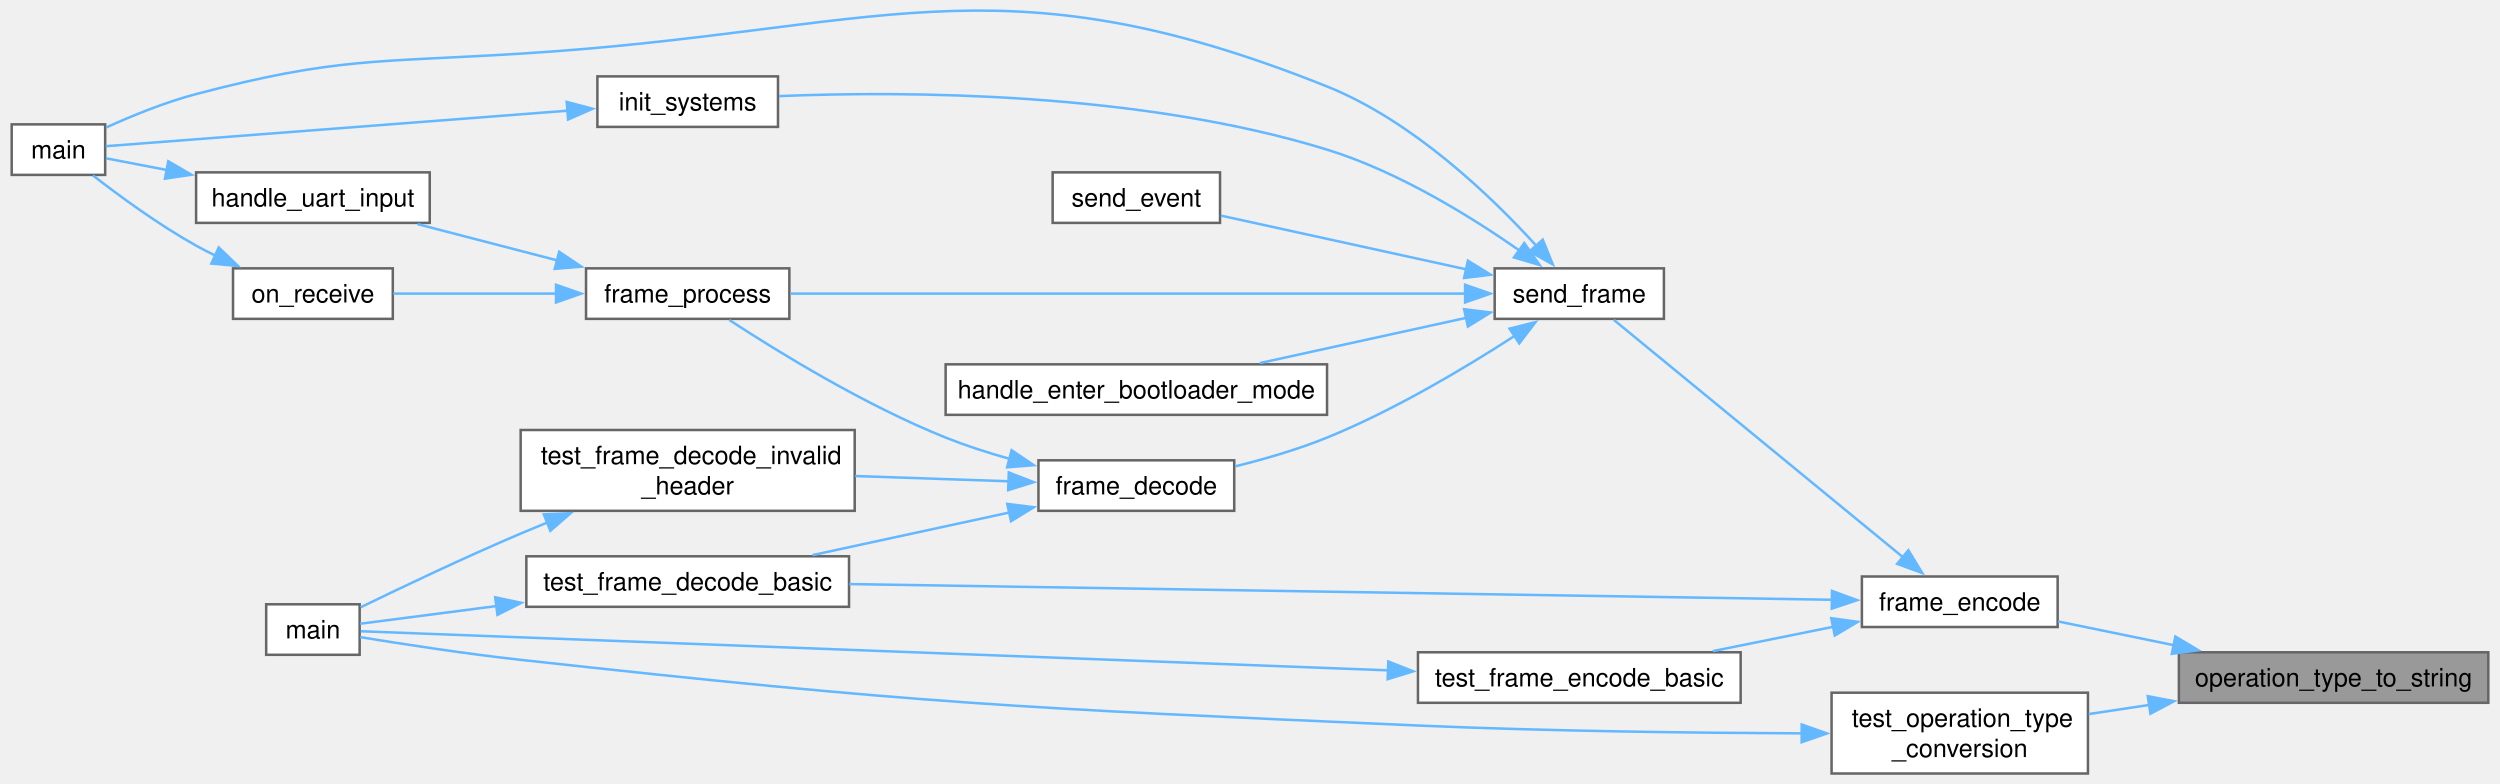
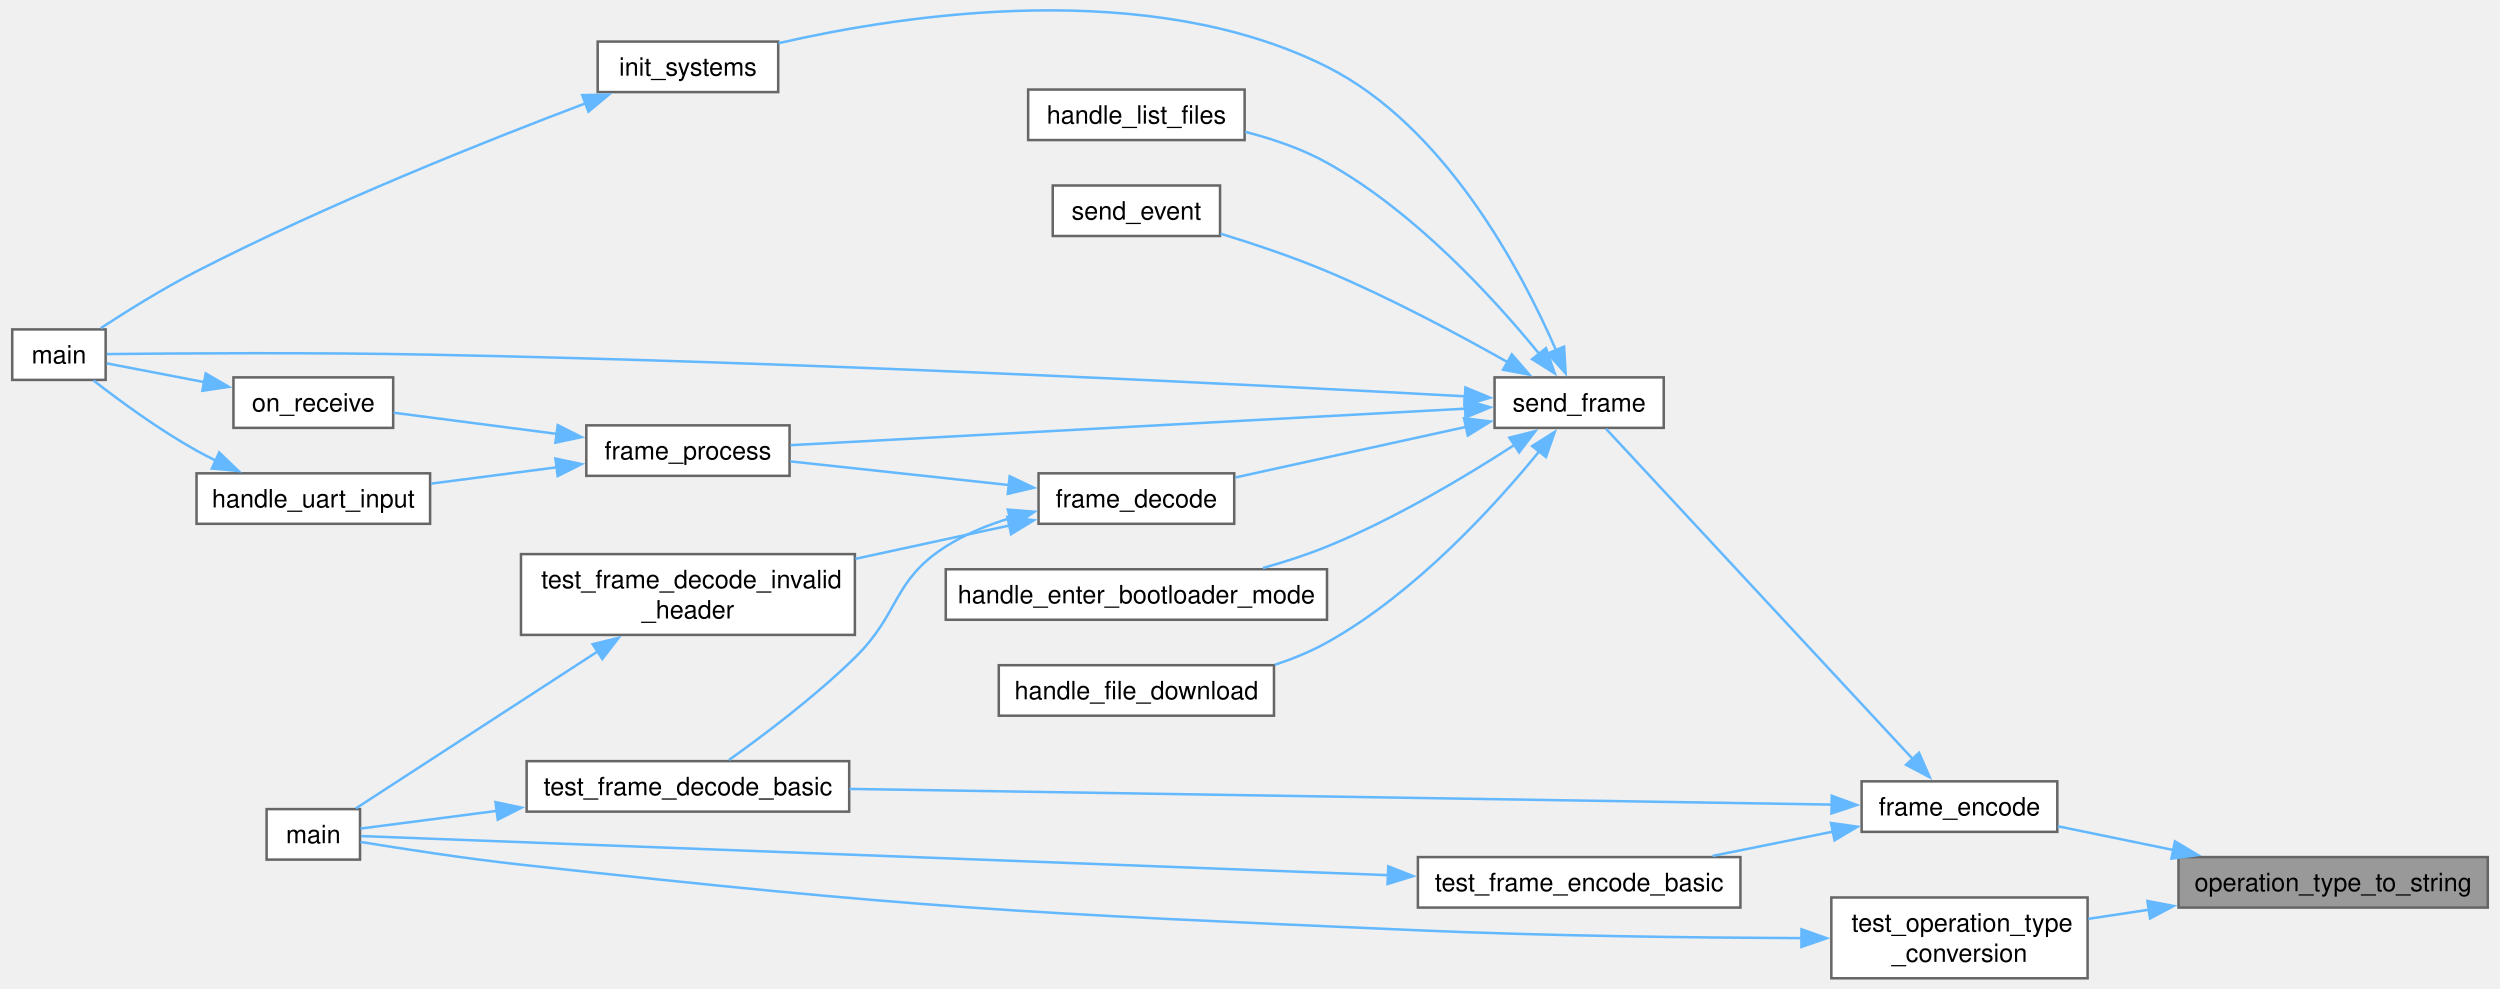
- <svg xmlns="http://www.w3.org/2000/svg" xmlns:xlink="http://www.w3.org/1999/xlink" width="989pt" height="310pt" viewBox="0.00 0.00 988.50 310.24">
-   <g id="graph0" class="graph" transform="scale(1 1) rotate(0) translate(4 306.24)">
+ <svg xmlns="http://www.w3.org/2000/svg" xmlns:xlink="http://www.w3.org/1999/xlink" width="989pt" height="391pt" viewBox="0.00 0.00 988.50 391.47">
+   <g id="graph0" class="graph" transform="scale(1 1) rotate(0) translate(4 387.47)">
    <g id="Node000001" class="node">
      <g id="a_Node000001">
        <a xlink:title="Converts an OperationType to a string.">
          <polygon fill="#999999" stroke="#666666" points="980.5,-48 858,-48 858,-28 980.5,-28 980.5,-48" />
          <text text-anchor="middle" x="919.25" y="-34.5" font-family="Helvetica,sans-Serif" font-size="10.00">operation_type_to_string</text>
        </a>
      </g>
    </g>
    <g id="Node000002" class="node">
      <g id="a_Node000002">
        <a xlink:href="frame_8cpp.html#a3ae6df528775be58890bf406c906a056" target="_top" xlink:title="Encodes a Frame instance into a string.">
          <polygon fill="white" stroke="#666666" points="810,-78 732.5,-78 732.5,-58 810,-58 810,-78" />
          <text text-anchor="middle" x="771.25" y="-64.5" font-family="Helvetica,sans-Serif" font-size="10.00">frame_encode</text>
        </a>
      </g>
    </g>
    <g id="edge1_Node000001_Node000002" class="edge">
      <g id="a_edge1_Node000001_Node000002">
        <a xlink:title=" ">
          <path fill="none" stroke="#63b8ff" d="M856,-50.79C840.42,-53.99 824.16,-57.33 810.17,-60.21" />
          <polygon fill="#63b8ff" stroke="#63b8ff" points="856.61,-54.24 865.7,-48.8 855.2,-47.38 856.61,-54.24" />
        </a>
      </g>
    </g>
-     <g id="Node000016" class="node">
-       <g id="a_Node000016">
+     <g id="Node000018" class="node">
+       <g id="a_Node000018">
        <a xlink:href="test__converters_8cpp.html#ac5d778420db42483f7174157aadbd274" target="_top" xlink:title=" ">
          <polygon fill="white" stroke="#666666" points="822,-32 720.5,-32 720.5,0 822,0 822,-32" />
          <text text-anchor="start" x="728.5" y="-18.5" font-family="Helvetica,sans-Serif" font-size="10.00">test_operation_type</text>
          <text text-anchor="middle" x="771.25" y="-6.5" font-family="Helvetica,sans-Serif" font-size="10.00">_conversion</text>
        </a>
      </g>
    </g>
-     <g id="edge22_Node000001_Node000016" class="edge">
-       <g id="a_edge22_Node000001_Node000016">
+     <g id="edge24_Node000001_Node000018" class="edge">
+       <g id="a_edge24_Node000001_Node000018">
        <a xlink:title=" ">
          <path fill="none" stroke="#63b8ff" d="M846.49,-27.19C838.31,-25.95 830.11,-24.72 822.29,-23.54" />
          <polygon fill="#63b8ff" stroke="#63b8ff" points="845.69,-30.61 856.1,-28.64 846.74,-23.68 845.69,-30.61" />
        </a>
      </g>
    </g>
    <g id="Node000003" class="node">
      <g id="a_Node000003">
        <a xlink:href="send_8cpp.html#ae6c6f3b673e7e83306da7ea2458d3241" target="_top" xlink:title="Sends a Frame using LoRa.">
-           <polygon fill="white" stroke="#666666" points="654.12,-200 587.12,-200 587.12,-180 654.12,-180 654.12,-200" />
-           <text text-anchor="middle" x="620.62" y="-186.5" font-family="Helvetica,sans-Serif" font-size="10.00">send_frame</text>
+           <polygon fill="white" stroke="#666666" points="654.12,-238 587.12,-238 587.12,-218 654.12,-218 654.12,-238" />
+           <text text-anchor="middle" x="620.62" y="-224.5" font-family="Helvetica,sans-Serif" font-size="10.00">send_frame</text>
        </a>
      </g>
    </g>
    <g id="edge2_Node000002_Node000003" class="edge">
      <g id="a_edge2_Node000002_Node000003">
        <a xlink:title=" ">
-           <path fill="none" stroke="#63b8ff" d="M748.71,-85.68C717.25,-111.51 659.68,-158.76 634.26,-179.62" />
-           <polygon fill="#63b8ff" stroke="#63b8ff" points="750.9,-88.41 756.41,-79.36 746.46,-83 750.9,-88.41" />
+           <path fill="none" stroke="#63b8ff" d="M752.93,-86.65C721.45,-120.54 655.83,-191.18 631.22,-217.67" />
+           <polygon fill="#63b8ff" stroke="#63b8ff" points="755.23,-89.32 759.47,-79.61 750.1,-84.55 755.23,-89.32" />
        </a>
      </g>
    </g>
    <g id="Node000009" class="node">
      <g id="a_Node000009">
        <a xlink:href="test__frame__coding_8cpp.html#a75deef6947cf7117a58214b4298ecec9" target="_top" xlink:title=" ">
          <polygon fill="white" stroke="#666666" points="331.5,-86 203.75,-86 203.75,-66 331.5,-66 331.5,-86" />
          <text text-anchor="middle" x="267.62" y="-72.5" font-family="Helvetica,sans-Serif" font-size="10.00">test_frame_decode_basic</text>
        </a>
      </g>
    </g>
-     <g id="edge19_Node000002_Node000009" class="edge">
-       <g id="a_edge19_Node000002_Node000009">
+     <g id="edge21_Node000002_Node000009" class="edge">
+       <g id="a_edge21_Node000002_Node000009">
        <a xlink:title=" ">
          <path fill="none" stroke="#63b8ff" d="M720.68,-68.79C628.89,-70.25 432.62,-73.38 331.59,-75" />
          <polygon fill="#63b8ff" stroke="#63b8ff" points="720.68,-72.29 730.62,-68.63 720.57,-65.29 720.68,-72.29" />
        </a>
      </g>
    </g>
-     <g id="Node000015" class="node">
-       <g id="a_Node000015">
+     <g id="Node000017" class="node">
+       <g id="a_Node000017">
        <a xlink:href="test__frame__coding_8cpp.html#a85d94957544c2947761ccefd9bf74540" target="_top" xlink:title=" ">
          <polygon fill="white" stroke="#666666" points="684.5,-48 556.75,-48 556.75,-28 684.5,-28 684.5,-48" />
          <text text-anchor="middle" x="620.62" y="-34.5" font-family="Helvetica,sans-Serif" font-size="10.00">test_frame_encode_basic</text>
        </a>
      </g>
    </g>
-     <g id="edge20_Node000002_Node000015" class="edge">
-       <g id="a_edge20_Node000002_Node000015">
+     <g id="edge22_Node000002_Node000017" class="edge">
+       <g id="a_edge22_Node000002_Node000017">
        <a xlink:title=" ">
          <path fill="none" stroke="#63b8ff" d="M721.5,-58.16C706.11,-55.05 689.06,-51.61 673.46,-48.46" />
          <polygon fill="#63b8ff" stroke="#63b8ff" points="720.38,-61.5 730.88,-60.05 721.77,-54.64 720.38,-61.5" />
        </a>
      </g>
    </g>
    <g id="Node000004" class="node">
      <g id="a_Node000004">
        <a xlink:href="frame_8cpp.html#a0b3438ff642c0934321101e1f0b8d82d" target="_top" xlink:title="Converts a string into a Frame instance.">
-           <polygon fill="white" stroke="#666666" points="484,-124 406.5,-124 406.5,-104 484,-104 484,-124" />
-           <text text-anchor="middle" x="445.25" y="-110.5" font-family="Helvetica,sans-Serif" font-size="10.00">frame_decode</text>
+           <polygon fill="white" stroke="#666666" points="484,-200 406.5,-200 406.5,-180 484,-180 484,-200" />
+           <text text-anchor="middle" x="445.25" y="-186.5" font-family="Helvetica,sans-Serif" font-size="10.00">frame_decode</text>
        </a>
      </g>
    </g>
    <g id="edge3_Node000003_Node000004" class="edge">
      <g id="a_edge3_Node000003_Node000004">
        <a xlink:title=" ">
-           <path fill="none" stroke="#63b8ff" d="M594.97,-173.24C575.53,-160.66 547.35,-143.82 520.75,-133 509.25,-128.32 496.28,-124.54 484.41,-121.61" />
-           <polygon fill="#63b8ff" stroke="#63b8ff" points="593,-176.13 603.28,-178.71 596.85,-170.29 593,-176.13" />
+           <path fill="none" stroke="#63b8ff" d="M575.88,-218.41C547.72,-212.24 511.46,-204.29 484.46,-198.37" />
+           <polygon fill="#63b8ff" stroke="#63b8ff" points="575.02,-221.81 585.54,-220.53 576.52,-214.97 575.02,-221.81" />
        </a>
      </g>
    </g>
    <g id="Node000005" class="node">
      <g id="a_Node000005">
        <a xlink:href="frame_8cpp.html#a8b9c5fd031b899c6c7867adcde4ac11f" target="_top" xlink:title="Executes a command based on the command key and the parameter.">
-           <polygon fill="white" stroke="#666666" points="307.88,-200 227.38,-200 227.38,-180 307.88,-180 307.88,-200" />
-           <text text-anchor="middle" x="267.62" y="-186.5" font-family="Helvetica,sans-Serif" font-size="10.00">frame_process</text>
+           <polygon fill="white" stroke="#666666" points="307.88,-219 227.38,-219 227.38,-199 307.88,-199 307.88,-219" />
+           <text text-anchor="middle" x="267.62" y="-205.5" font-family="Helvetica,sans-Serif" font-size="10.00">frame_process</text>
        </a>
      </g>
    </g>
    <g id="edge13_Node000003_Node000005" class="edge">
      <g id="a_edge13_Node000003_Node000005">
        <a xlink:title=" ">
-           <path fill="none" stroke="#63b8ff" d="M575.62,-190C506.72,-190 374.42,-190 308.29,-190" />
-           <polygon fill="#63b8ff" stroke="#63b8ff" points="575.41,-193.5 585.41,-190 575.41,-186.5 575.41,-193.5" />
+           <path fill="none" stroke="#63b8ff" d="M575.62,-225.62C506.72,-221.89 374.42,-214.73 308.29,-211.15" />
+           <polygon fill="#63b8ff" stroke="#63b8ff" points="575.23,-229.1 585.41,-226.15 575.61,-222.11 575.23,-229.1" />
        </a>
      </g>
    </g>
    <g id="Node000007" class="node">
      <g id="a_Node000007">
        <a xlink:href="main_8cpp.html#ae66f6b31b5ad750f1fe042a706a4e3d4" target="_top" xlink:title=" ">
          <polygon fill="white" stroke="#666666" points="37,-257 0,-257 0,-237 37,-237 37,-257" />
          <text text-anchor="middle" x="18.5" y="-243.5" font-family="Helvetica,sans-Serif" font-size="10.00">main</text>
        </a>
      </g>
    </g>
-     <g id="edge17_Node000003_Node000007" class="edge">
-       <g id="a_edge17_Node000003_Node000007">
-         <a xlink:title=" ">
-           <path fill="none" stroke="#63b8ff" d="M603.66,-208.88C585.74,-228.57 554.71,-258.4 520.75,-272 388.92,-324.79 343.23,-293.79 201.5,-285 144.06,-281.44 128.66,-283.63 73,-269 60.76,-265.78 47.61,-260.4 37.41,-255.77" />
-           <polygon fill="#63b8ff" stroke="#63b8ff" points="606.15,-211.35 610.14,-201.53 600.9,-206.72 606.15,-211.35" />
+     <g id="edge19_Node000003_Node000007" class="edge">
+       <g id="a_edge19_Node000003_Node000007">
+         <a xlink:title=" ">
+           <path fill="none" stroke="#63b8ff" d="M575.38,-230.5C494.19,-234.95 315.93,-244.04 165.5,-247 119.38,-247.91 65.04,-247.53 37.48,-247.23" />
+           <polygon fill="#63b8ff" stroke="#63b8ff" points="575.57,-234 585.36,-229.95 575.18,-227.01 575.57,-234" />
        </a>
      </g>
    </g>
    <g id="Node000012" class="node">
      <g id="a_Node000012">
        <a xlink:href="group___diagnostic_commands.html#ga3ab5723218b68d3ac5cd864e00ed157a" target="_top" xlink:title="Reboot system to USB firmware loader.">
          <polygon fill="white" stroke="#666666" points="520.75,-162 369.75,-162 369.75,-142 520.75,-142 520.75,-162" />
          <text text-anchor="middle" x="445.25" y="-148.5" font-family="Helvetica,sans-Serif" font-size="10.00">handle_enter_bootloader_mode</text>
        </a>
      </g>
    </g>
    <g id="edge14_Node000003_Node000012" class="edge">
      <g id="a_edge14_Node000003_Node000012">
        <a xlink:title=" ">
-           <path fill="none" stroke="#63b8ff" d="M576.04,-180.45C551.09,-174.98 519.74,-168.11 494.11,-162.49" />
-           <polygon fill="#63b8ff" stroke="#63b8ff" points="575.02,-183.81 585.54,-182.53 576.52,-176.97 575.02,-183.81" />
+           <path fill="none" stroke="#63b8ff" d="M594.97,-211.24C575.53,-198.66 547.35,-181.82 520.75,-171 512.71,-167.73 503.95,-164.9 495.36,-162.49" />
+           <polygon fill="#63b8ff" stroke="#63b8ff" points="593,-214.13 603.28,-216.71 596.85,-208.29 593,-214.13" />
        </a>
      </g>
    </g>
    <g id="Node000013" class="node">
      <g id="a_Node000013">
-         <a xlink:href="main_8cpp.html#a8fa5379b5bec497b881cec19f2b38779" target="_top" xlink:title=" ">
-           <polygon fill="white" stroke="#666666" points="303.38,-276 231.88,-276 231.88,-256 303.38,-256 303.38,-276" />
-           <text text-anchor="middle" x="267.62" y="-262.5" font-family="Helvetica,sans-Serif" font-size="10.00">init_systems</text>
+         <a xlink:href="storage__commands_8cpp.html#a1ebbe9d6a73f10f9887975fe4f968aad" target="_top" xlink:title="Handles the file download command.">
+           <polygon fill="white" stroke="#666666" points="499.75,-124 390.75,-124 390.75,-104 499.75,-104 499.75,-124" />
+           <text text-anchor="middle" x="445.25" y="-110.5" font-family="Helvetica,sans-Serif" font-size="10.00">handle_file_download</text>
        </a>
      </g>
    </g>
    <g id="edge15_Node000003_Node000013" class="edge">
      <g id="a_edge15_Node000003_Node000013">
        <a xlink:title=" ">
-           <path fill="none" stroke="#63b8ff" d="M597.04,-206.98C577.84,-220.41 548.97,-238.3 520.75,-247 446.08,-270.02 353.36,-270.21 303.78,-268.19" />
-           <polygon fill="#63b8ff" stroke="#63b8ff" points="598.84,-210 604.92,-201.32 594.75,-204.32 598.84,-210" />
+           <path fill="none" stroke="#63b8ff" d="M604.8,-208.69C587.12,-187.01 555.57,-152.37 520.75,-133 514.33,-129.43 507.24,-126.52 500.05,-124.15" />
+           <polygon fill="#63b8ff" stroke="#63b8ff" points="602,-210.79 610.96,-216.44 607.48,-206.44 602,-210.79" />
        </a>
      </g>
    </g>
    <g id="Node000014" class="node">
      <g id="a_Node000014">
+         <a xlink:href="storage__commands_8cpp.html#acc768cf94aac4e11301443f30529b738" target="_top" xlink:title="Handles the list files command.">
+           <polygon fill="white" stroke="#666666" points="488.12,-352 402.38,-352 402.38,-332 488.12,-332 488.12,-352" />
+           <text text-anchor="middle" x="445.25" y="-338.5" font-family="Helvetica,sans-Serif" font-size="10.00">handle_list_files</text>
+         </a>
+       </g>
+     </g>
+     <g id="edge16_Node000003_Node000014" class="edge">
+       <g id="a_edge16_Node000003_Node000014">
+         <a xlink:title=" ">
+           <path fill="none" stroke="#63b8ff" d="M604.8,-247.31C587.12,-268.99 555.57,-303.63 520.75,-323 510.83,-328.51 499.29,-332.46 488.29,-335.27" />
+           <polygon fill="#63b8ff" stroke="#63b8ff" points="607.48,-249.56 610.96,-239.56 602,-245.21 607.48,-249.56" />
+         </a>
+       </g>
+     </g>
+     <g id="Node000015" class="node">
+       <g id="a_Node000015">
+         <a xlink:href="main_8cpp.html#a8fa5379b5bec497b881cec19f2b38779" target="_top" xlink:title=" ">
+           <polygon fill="white" stroke="#666666" points="303.38,-371 231.88,-371 231.88,-351 303.38,-351 303.38,-371" />
+           <text text-anchor="middle" x="267.62" y="-357.5" font-family="Helvetica,sans-Serif" font-size="10.00">init_systems</text>
+         </a>
+       </g>
+     </g>
+     <g id="edge17_Node000003_Node000015" class="edge">
+       <g id="a_edge17_Node000003_Node000015">
+         <a xlink:title=" ">
+           <path fill="none" stroke="#63b8ff" d="M611.49,-248.68C597.99,-279.76 567.71,-337.4 520.75,-361 450.35,-396.38 354.31,-382.01 303.48,-370.36" />
+           <polygon fill="#63b8ff" stroke="#63b8ff" points="614.66,-250.17 615.26,-239.59 608.2,-247.49 614.66,-250.17" />
+         </a>
+       </g>
+     </g>
+     <g id="Node000016" class="node">
+       <g id="a_Node000016">
        <a xlink:href="frame_8cpp.html#af49224563adb4bf0b91daa5ab78120ca" target="_top" xlink:title="Sends the event register value to the ground station.">
-           <polygon fill="white" stroke="#666666" points="478.38,-238 412.12,-238 412.12,-218 478.38,-218 478.38,-238" />
-           <text text-anchor="middle" x="445.25" y="-224.5" font-family="Helvetica,sans-Serif" font-size="10.00">send_event</text>
-         </a>
-       </g>
-     </g>
-     <g id="edge18_Node000003_Node000014" class="edge">
-       <g id="a_edge18_Node000003_Node000014">
-         <a xlink:title=" ">
-           <path fill="none" stroke="#63b8ff" d="M575.93,-199.58C545.71,-206.2 506.16,-214.87 478.71,-220.88" />
-           <polygon fill="#63b8ff" stroke="#63b8ff" points="576.52,-203.03 585.54,-197.47 575.02,-196.19 576.52,-203.03" />
+           <polygon fill="white" stroke="#666666" points="478.38,-314 412.12,-314 412.12,-294 478.38,-294 478.38,-314" />
+           <text text-anchor="middle" x="445.25" y="-300.5" font-family="Helvetica,sans-Serif" font-size="10.00">send_event</text>
+         </a>
+       </g>
+     </g>
+     <g id="edge20_Node000003_Node000016" class="edge">
+       <g id="a_edge20_Node000003_Node000016">
+         <a xlink:title=" ">
+           <path fill="none" stroke="#63b8ff" d="M592.48,-243.91C572.95,-254.94 545.76,-269.49 520.75,-280 507.22,-285.69 491.85,-290.85 478.59,-294.91" />
+           <polygon fill="#63b8ff" stroke="#63b8ff" points="593.95,-247.1 600.9,-239.09 590.48,-241.02 593.95,-247.1" />
        </a>
      </g>
    </g>
    <g id="edge4_Node000004_Node000005" class="edge">
      <g id="a_edge4_Node000004_Node000005">
        <a xlink:title=" ">
-           <path fill="none" stroke="#63b8ff" d="M395.03,-124.59C386.48,-126.98 377.76,-129.79 369.75,-133 337.77,-145.83 303.39,-166.95 284.09,-179.56" />
-           <polygon fill="#63b8ff" stroke="#63b8ff" points="395.87,-127.99 404.65,-122.06 394.09,-121.22 395.87,-127.99" />
+           <path fill="none" stroke="#63b8ff" d="M394.82,-195.35C367.42,-198.31 333.82,-201.95 308.18,-204.72" />
+           <polygon fill="#63b8ff" stroke="#63b8ff" points="395.07,-198.84 404.64,-194.29 394.32,-191.88 395.07,-198.84" />
        </a>
      </g>
    </g>
    <g id="edge9_Node000004_Node000009" class="edge">
      <g id="a_edge9_Node000004_Node000009">
        <a xlink:title=" ">
-           <path fill="none" stroke="#63b8ff" d="M394.97,-103.34C370.6,-98.06 341.29,-91.72 317.03,-86.47" />
-           <polygon fill="#63b8ff" stroke="#63b8ff" points="394.15,-106.74 404.66,-105.43 395.63,-99.9 394.15,-106.74" />
+           <path fill="none" stroke="#63b8ff" d="M395.49,-182.32C386.5,-179.61 377.51,-175.95 369.75,-171 348.44,-157.42 351.81,-144.67 333.75,-127 317.95,-111.53 297.59,-96.22 283.88,-86.47" />
+           <polygon fill="#63b8ff" stroke="#63b8ff" points="394.34,-185.63 404.9,-184.79 396.12,-178.86 394.34,-185.63" />
        </a>
      </g>
    </g>
    <g id="Node000011" class="node">
      <g id="a_Node000011">
        <a xlink:href="test__frame__coding_8cpp.html#a054000b3d2c0abb2e13b9109ae0969ef" target="_top" xlink:title=" ">
-           <polygon fill="white" stroke="#666666" points="333.75,-136 201.5,-136 201.5,-104 333.75,-104 333.75,-136" />
-           <text text-anchor="start" x="209.5" y="-122.5" font-family="Helvetica,sans-Serif" font-size="10.00">test_frame_decode_invalid</text>
-           <text text-anchor="middle" x="267.62" y="-110.5" font-family="Helvetica,sans-Serif" font-size="10.00">_header</text>
+           <polygon fill="white" stroke="#666666" points="333.75,-168 201.5,-168 201.5,-136 333.75,-136 333.75,-168" />
+           <text text-anchor="start" x="209.5" y="-154.5" font-family="Helvetica,sans-Serif" font-size="10.00">test_frame_decode_invalid</text>
+           <text text-anchor="middle" x="267.62" y="-142.5" font-family="Helvetica,sans-Serif" font-size="10.00">_header</text>
        </a>
      </g>
    </g>
    <g id="edge11_Node000004_Node000011" class="edge">
      <g id="a_edge11_Node000004_Node000011">
        <a xlink:title=" ">
-           <path fill="none" stroke="#63b8ff" d="M394.81,-115.69C375.92,-116.33 354.09,-117.08 333.95,-117.77" />
-           <polygon fill="#63b8ff" stroke="#63b8ff" points="394.75,-119.19 404.63,-115.35 394.52,-112.2 394.75,-119.19" />
+           <path fill="none" stroke="#63b8ff" d="M395.07,-179.36C376.13,-175.26 354.19,-170.51 333.95,-166.14" />
+           <polygon fill="#63b8ff" stroke="#63b8ff" points="394.15,-182.74 404.66,-181.43 395.63,-175.9 394.15,-182.74" />
        </a>
      </g>
    </g>
    <g id="Node000006" class="node">
      <g id="a_Node000006">
        <a xlink:href="receive_8cpp.html#a14ffba44d46e00b23bd72bdb3a4d58d1" target="_top" xlink:title="Handles UART input.">
-           <polygon fill="white" stroke="#666666" points="165.5,-238 73,-238 73,-218 165.5,-218 165.5,-238" />
-           <text text-anchor="middle" x="119.25" y="-224.5" font-family="Helvetica,sans-Serif" font-size="10.00">handle_uart_input</text>
+           <polygon fill="white" stroke="#666666" points="165.5,-200 73,-200 73,-180 165.5,-180 165.5,-200" />
+           <text text-anchor="middle" x="119.25" y="-186.5" font-family="Helvetica,sans-Serif" font-size="10.00">handle_uart_input</text>
        </a>
      </g>
    </g>
    <g id="edge5_Node000005_Node000006" class="edge">
      <g id="a_edge5_Node000005_Node000006">
        <a xlink:title=" ">
-           <path fill="none" stroke="#63b8ff" d="M216.05,-203.13C197.94,-207.83 177.79,-213.06 160.66,-217.51" />
-           <polygon fill="#63b8ff" stroke="#63b8ff" points="216.75,-206.56 225.55,-200.66 214.99,-199.79 216.75,-206.56" />
+           <path fill="none" stroke="#63b8ff" d="M216.04,-202.43C199.73,-200.32 181.77,-197.99 165.85,-195.92" />
+           <polygon fill="#63b8ff" stroke="#63b8ff" points="215.15,-205.85 225.51,-203.66 216.05,-198.91 215.15,-205.85" />
        </a>
      </g>
    </g>
    <g id="Node000008" class="node">
      <g id="a_Node000008">
        <a xlink:href="receive_8cpp.html#a3f494105dee3a08e1244febc81982517" target="_top" xlink:title="Callback function for handling received LoRa packets.">
-           <polygon fill="white" stroke="#666666" points="150.88,-200 87.62,-200 87.62,-180 150.88,-180 150.88,-200" />
-           <text text-anchor="middle" x="119.25" y="-186.5" font-family="Helvetica,sans-Serif" font-size="10.00">on_receive</text>
+           <polygon fill="white" stroke="#666666" points="150.88,-238 87.62,-238 87.62,-218 150.88,-218 150.88,-238" />
+           <text text-anchor="middle" x="119.25" y="-224.5" font-family="Helvetica,sans-Serif" font-size="10.00">on_receive</text>
        </a>
      </g>
    </g>
    <g id="edge7_Node000005_Node000008" class="edge">
      <g id="a_edge7_Node000005_Node000008">
        <a xlink:title=" ">
-           <path fill="none" stroke="#63b8ff" d="M215.73,-190C194.19,-190 169.81,-190 151.07,-190" />
-           <polygon fill="#63b8ff" stroke="#63b8ff" points="215.5,-193.5 225.5,-190 215.5,-186.5 215.5,-193.5" />
+           <path fill="none" stroke="#63b8ff" d="M215.73,-215.61C194.19,-218.4 169.81,-221.57 151.07,-224" />
+           <polygon fill="#63b8ff" stroke="#63b8ff" points="216.05,-219.09 225.51,-214.34 215.15,-212.15 216.05,-219.09" />
        </a>
      </g>
    </g>
    <g id="edge6_Node000006_Node000007" class="edge">
      <g id="a_edge6_Node000006_Node000007">
        <a xlink:title=" ">
-           <path fill="none" stroke="#63b8ff" d="M61.47,-238.92C52.72,-240.61 44.3,-242.23 37.31,-243.57" />
-           <polygon fill="#63b8ff" stroke="#63b8ff" points="61.99,-242.39 71.15,-237.06 60.67,-235.52 61.99,-242.39" />
+           <path fill="none" stroke="#63b8ff" d="M80.72,-204.99C78.07,-206.28 75.48,-207.62 73,-209 58.26,-217.2 42.69,-228.62 32.16,-236.79" />
+           <polygon fill="#63b8ff" stroke="#63b8ff" points="81.97,-208.27 89.61,-200.93 79.06,-201.9 81.97,-208.27" />
        </a>
      </g>
    </g>
    <g id="edge8_Node000008_Node000007" class="edge">
      <g id="a_edge8_Node000008_Node000007">
        <a xlink:title=" ">
-           <path fill="none" stroke="#63b8ff" d="M80.72,-204.99C78.07,-206.28 75.48,-207.62 73,-209 58.26,-217.2 42.69,-228.62 32.16,-236.79" />
-           <polygon fill="#63b8ff" stroke="#63b8ff" points="81.97,-208.27 89.61,-200.93 79.06,-201.9 81.97,-208.27" />
+           <path fill="none" stroke="#63b8ff" d="M76.15,-236.1C62.58,-238.71 48.27,-241.46 37.42,-243.55" />
+           <polygon fill="#63b8ff" stroke="#63b8ff" points="76.63,-239.57 85.79,-234.25 75.31,-232.7 76.63,-239.57" />
        </a>
      </g>
    </g>
    <g id="Node000010" class="node">
      <g id="a_Node000010">
        <a xlink:href="test__runner_8cpp.html#a840291bc02cba5474a4cb46a9b9566fe" target="_top" xlink:title=" ">
          <polygon fill="white" stroke="#666666" points="137.75,-67 100.75,-67 100.75,-47 137.75,-47 137.75,-67" />
          <text text-anchor="middle" x="119.25" y="-53.5" font-family="Helvetica,sans-Serif" font-size="10.00">main</text>
        </a>
      </g>
    </g>
    <g id="edge10_Node000009_Node000010" class="edge">
      <g id="a_edge10_Node000009_Node000010">
        <a xlink:title=" ">
          <path fill="none" stroke="#63b8ff" d="M192.05,-66.32C171.82,-63.69 151.72,-61.08 137.95,-59.3" />
          <polygon fill="#63b8ff" stroke="#63b8ff" points="191.41,-69.77 201.77,-67.58 192.31,-62.82 191.41,-69.77" />
        </a>
      </g>
    </g>
    <g id="edge12_Node000011_Node000010" class="edge">
      <g id="a_edge12_Node000011_Node000010">
        <a xlink:title=" ">
-           <path fill="none" stroke="#63b8ff" d="M212.3,-99.48C208.63,-97.99 205.01,-96.49 201.5,-95 179.43,-85.62 154.51,-73.77 138.16,-65.82" />
-           <polygon fill="#63b8ff" stroke="#63b8ff" points="210.67,-102.6 221.26,-103.05 213.27,-96.1 210.67,-102.6" />
-         </a>
-       </g>
-     </g>
-     <g id="edge16_Node000013_Node000007" class="edge">
-       <g id="a_edge16_Node000013_Node000007">
-         <a xlink:title=" ">
-           <path fill="none" stroke="#63b8ff" d="M220.22,-262.43C164.88,-258.18 75.09,-251.27 37.23,-248.36" />
-           <polygon fill="#63b8ff" stroke="#63b8ff" points="219.73,-265.9 229.97,-263.18 220.27,-258.93 219.73,-265.9" />
-         </a>
-       </g>
-     </g>
-     <g id="edge21_Node000015_Node000010" class="edge">
-       <g id="a_edge21_Node000015_Node000010">
+           <path fill="none" stroke="#63b8ff" d="M232.08,-129.58C201.72,-109.88 158.91,-82.09 136.07,-67.27" />
+           <polygon fill="#63b8ff" stroke="#63b8ff" points="229.9,-132.34 240.19,-134.84 233.71,-126.46 229.9,-132.34" />
+         </a>
+       </g>
+     </g>
+     <g id="edge18_Node000015_Node000007" class="edge">
+       <g id="a_edge18_Node000015_Node000007">
+         <a xlink:title=" ">
+           <path fill="none" stroke="#63b8ff" d="M227.21,-346.6C187.5,-331.6 124.85,-306.63 73,-280 59.8,-273.22 45.52,-264.33 35.04,-257.49" />
+           <polygon fill="#63b8ff" stroke="#63b8ff" points="225.77,-349.79 236.36,-350.02 228.22,-343.24 225.77,-349.79" />
+         </a>
+       </g>
+     </g>
+     <g id="edge23_Node000017_Node000010" class="edge">
+       <g id="a_edge23_Node000017_Node000010">
        <a xlink:title=" ">
          <path fill="none" stroke="#63b8ff" d="M544.92,-40.84C426.61,-45.34 202.91,-53.86 138.2,-56.32" />
          <polygon fill="#63b8ff" stroke="#63b8ff" points="545.01,-44.34 554.87,-40.46 544.74,-37.35 545.01,-44.34" />
        </a>
      </g>
    </g>
-     <g id="edge23_Node000016_Node000010" class="edge">
-       <g id="a_edge23_Node000016_Node000010">
+     <g id="edge25_Node000018_Node000010" class="edge">
+       <g id="a_edge25_Node000018_Node000010">
        <a xlink:title=" ">
          <path fill="none" stroke="#63b8ff" d="M708.85,-15.9C666.17,-16.07 607.98,-16.77 556.75,-19 398.59,-25.89 358.86,-27.65 201.5,-45 179.53,-47.42 154.38,-51.31 137.95,-54" />
          <polygon fill="#63b8ff" stroke="#63b8ff" points="708.68,-19.4 718.67,-15.87 708.66,-12.4 708.68,-19.4" />
        </a>
      </g>
    </g>
  </g>
</svg>
